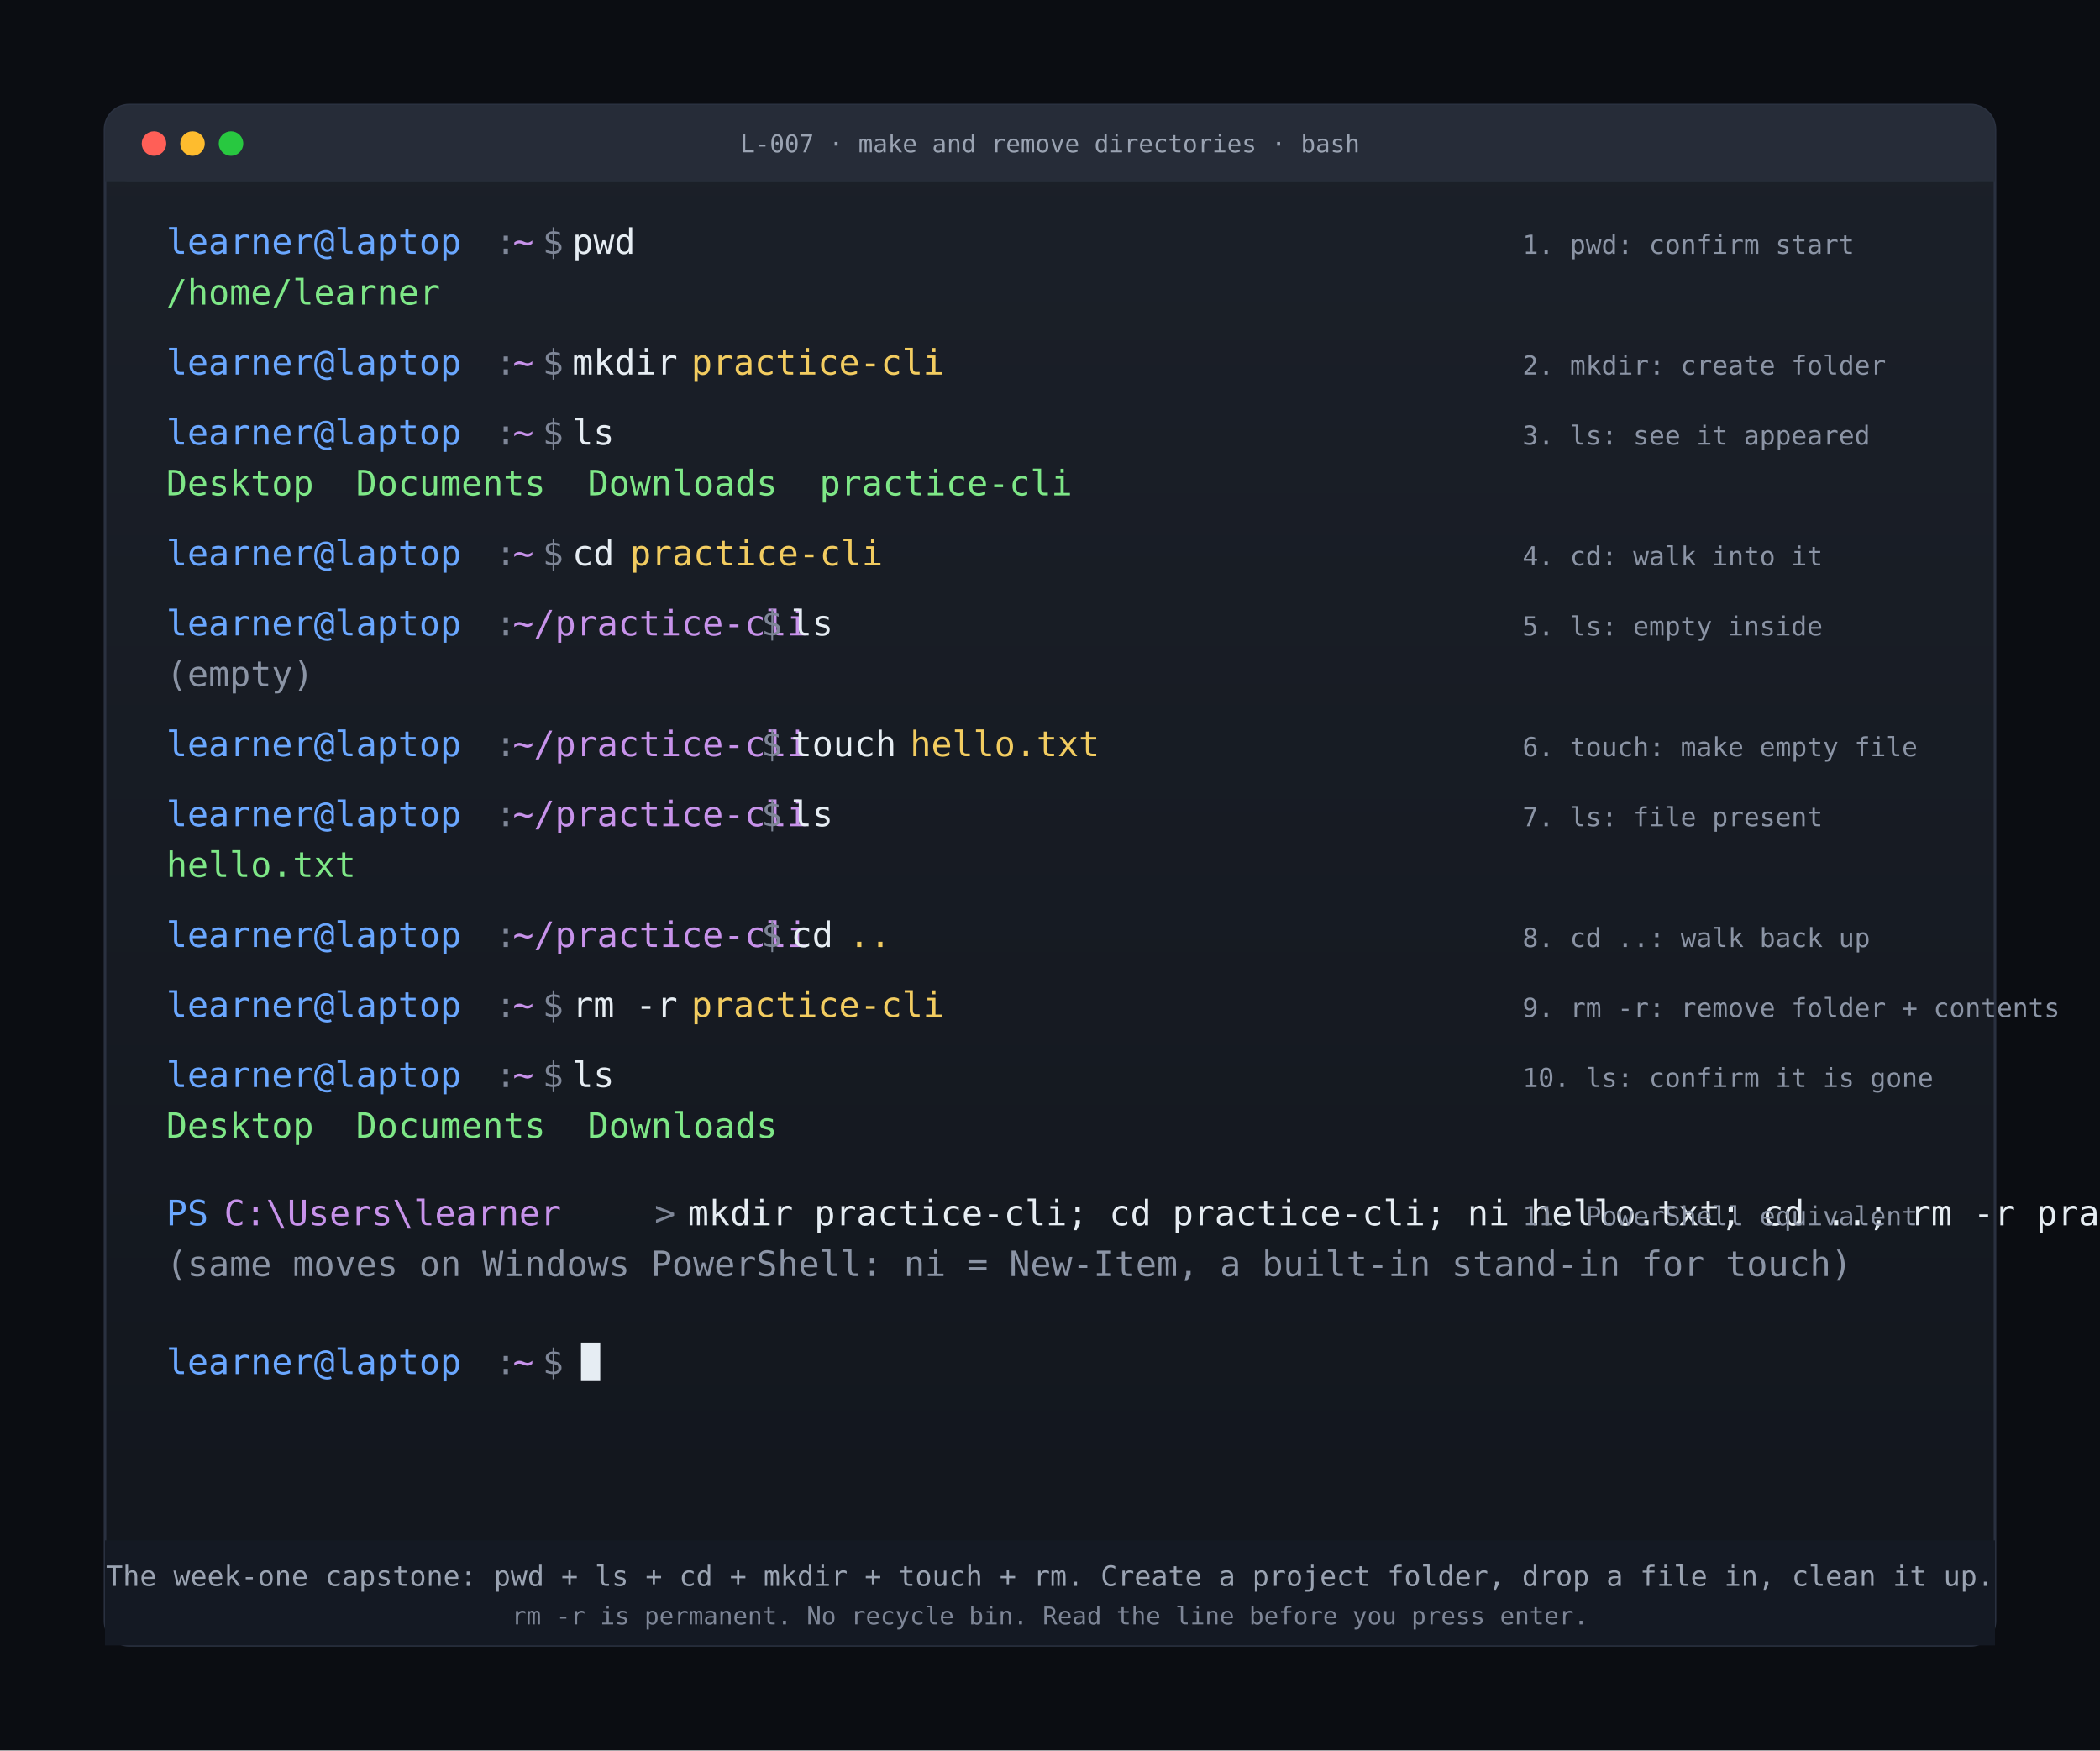
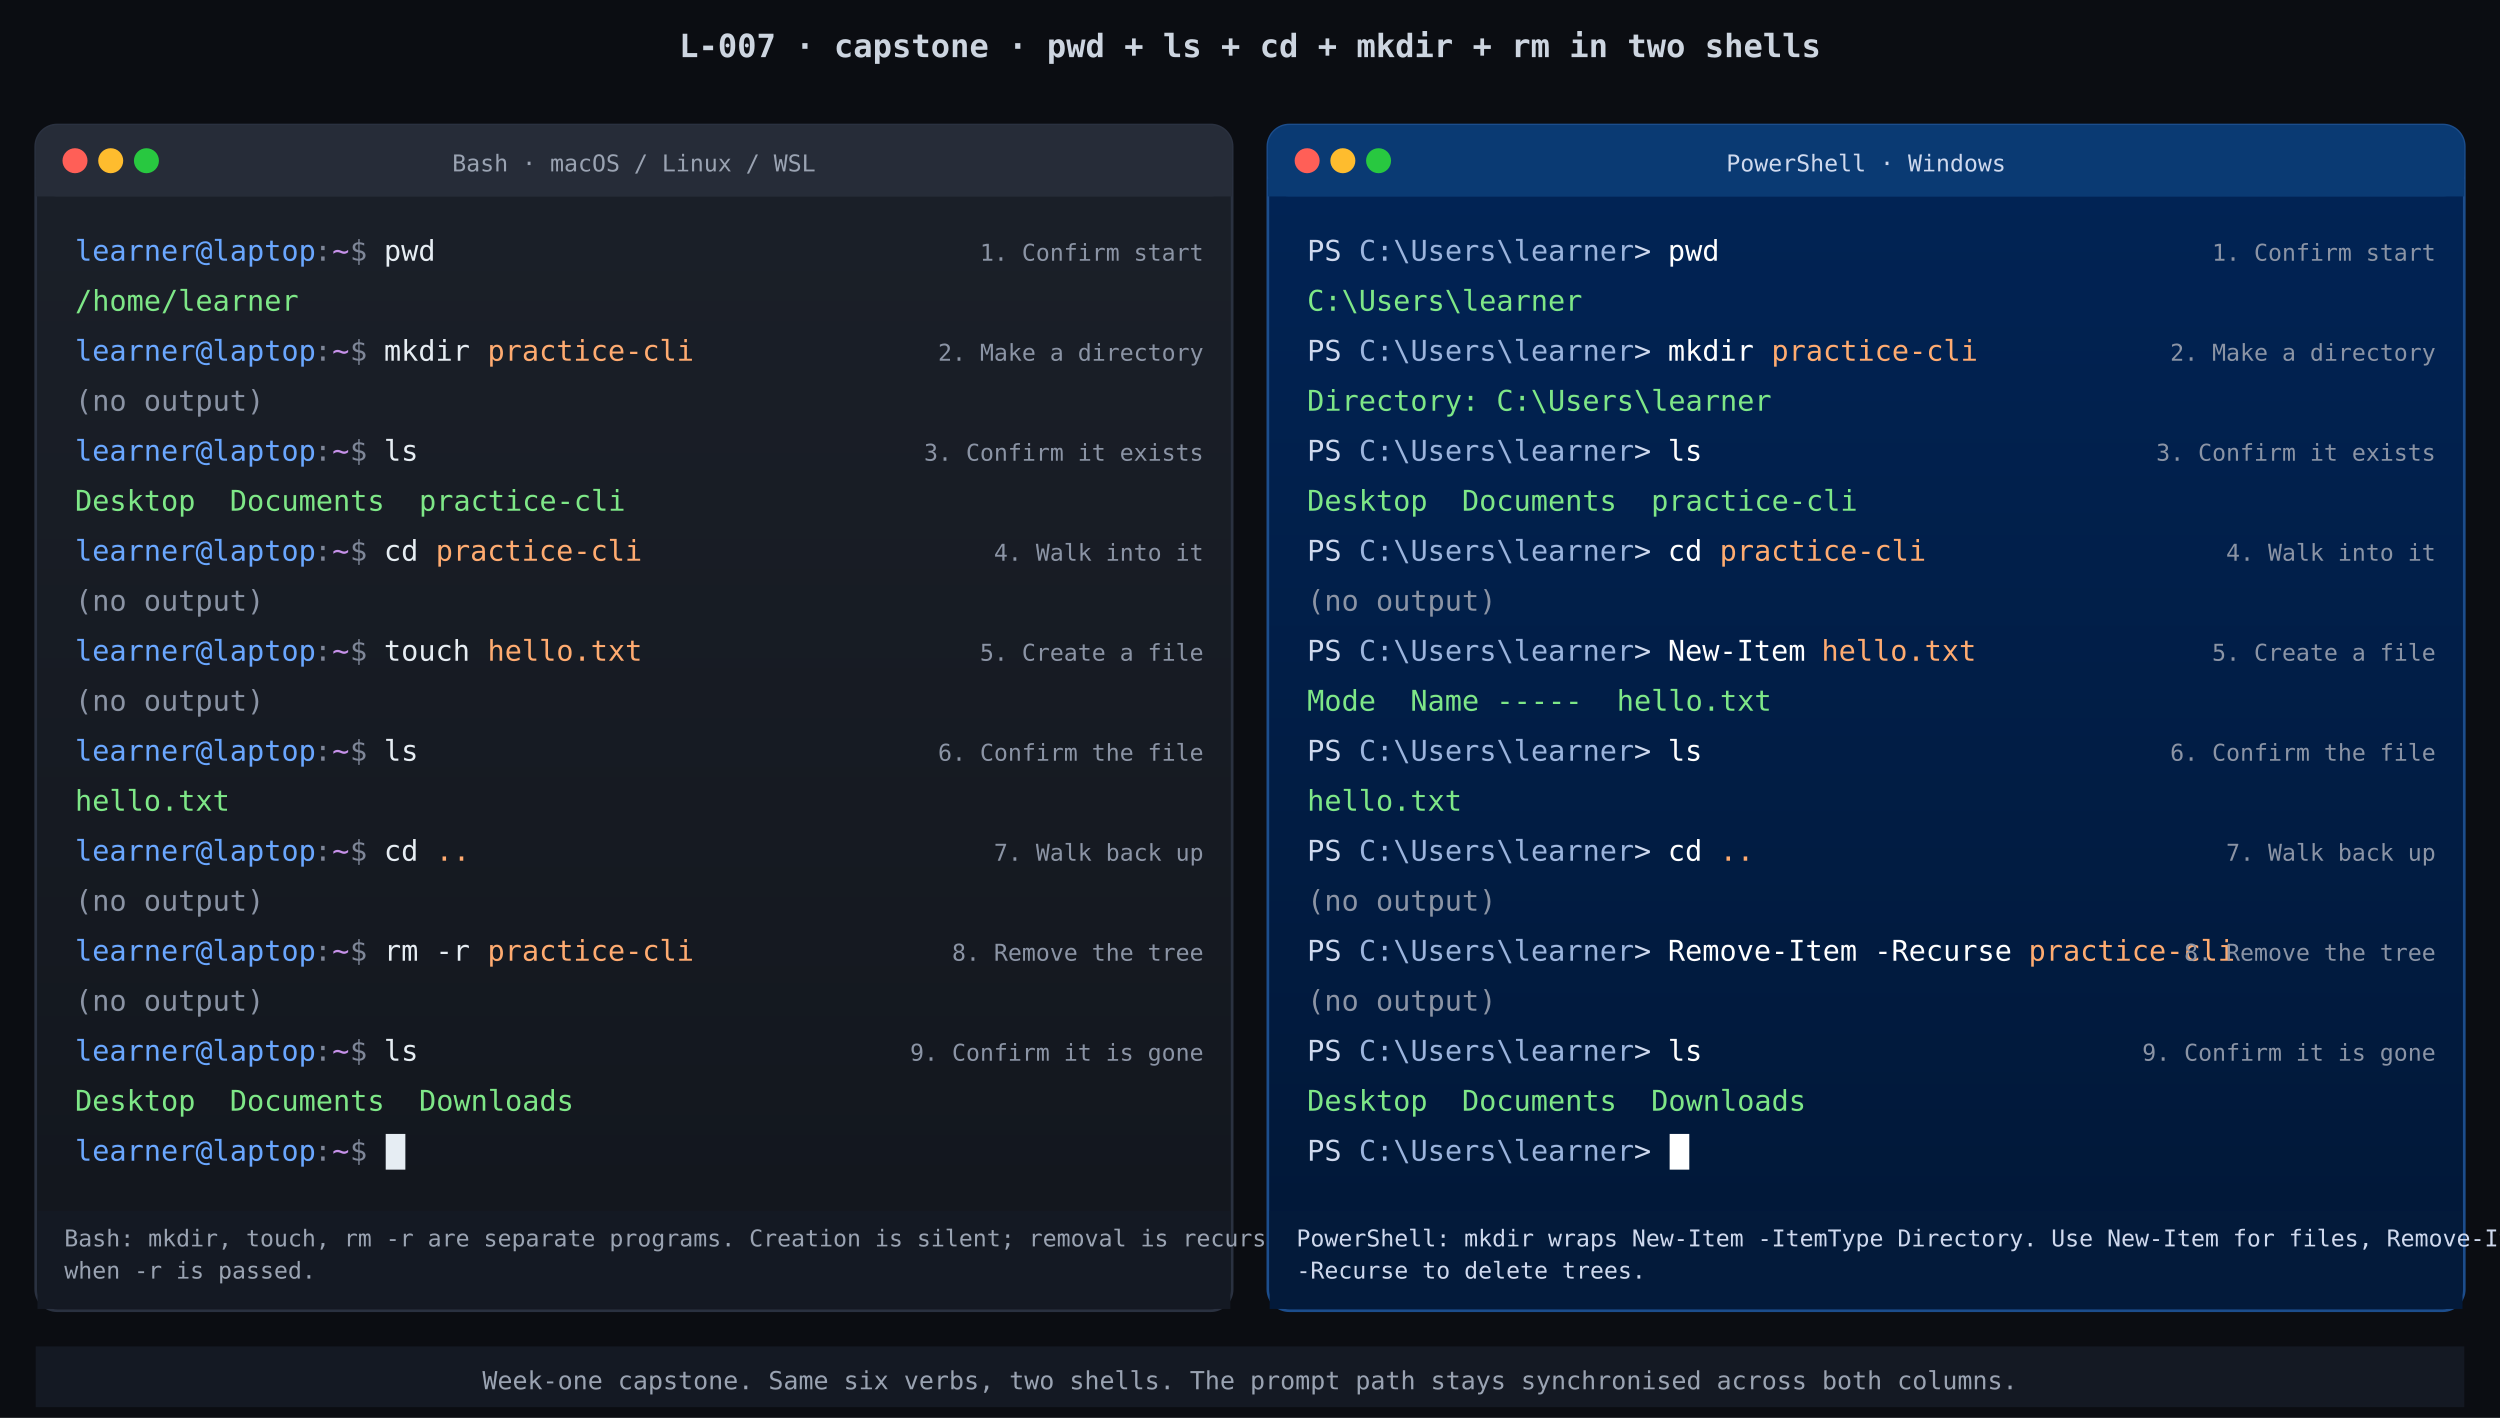
- <svg xmlns="http://www.w3.org/2000/svg" viewBox="0 0 1200 1000" width="1200" height="1000" font-family="'SF Mono','Fira Code','Consolas',monospace">
+ <svg xmlns="http://www.w3.org/2000/svg" viewBox="0 0 1400 794" width="1400" height="794" font-family="'SF Mono','Fira Code','Consolas',monospace">
  <defs>
-     <linearGradient id="bg" x1="0" y1="0" x2="0" y2="1">
+     <linearGradient id="bashbg" x1="0" y1="0" x2="0" y2="1">
      <stop offset="0" stop-color="#1b2029" />
      <stop offset="1" stop-color="#12161d" />
    </linearGradient>
+     <linearGradient id="psbg" x1="0" y1="0" x2="0" y2="1">
+       <stop offset="0" stop-color="#012456" />
+       <stop offset="1" stop-color="#011736" />
+     </linearGradient>
  </defs>
-   <rect width="1200" height="1000" fill="#0b0d12" />
-   <rect x="60" y="60" width="1080" height="880" rx="14" ry="14" fill="url(#bg)" stroke="#2a3140" stroke-width="1.5" />
-   <rect x="60" y="60" width="1080" height="44" rx="14" ry="14" fill="#262c38" />
-   <rect x="60" y="90" width="1080" height="14" fill="#262c38" />
-   <circle cx="88" cy="82" r="7" fill="#ff5f57" />
-   <circle cx="110" cy="82" r="7" fill="#febc2e" />
-   <circle cx="132" cy="82" r="7" fill="#28c840" />
-   <text x="600" y="87" text-anchor="middle" fill="#9aa3b2" font-size="14">L-007 · make and remove directories · bash</text>
-   <g font-size="20" xml:space="preserve">
-     <text x="95" y="145" fill="#6aa7ff">learner@laptop</text>
-     <text x="283" y="145" fill="#7e8697">:</text>
-     <text x="293" y="145" fill="#c792ea">~</text>
-     <text x="310" y="145" fill="#7e8697">$</text>
-     <text x="327" y="145" fill="#e6edf3">pwd</text>
-     <text x="95" y="174" fill="#7ee787">/home/learner</text>
-     <text x="95" y="214" fill="#6aa7ff">learner@laptop</text>
-     <text x="283" y="214" fill="#7e8697">:</text>
-     <text x="293" y="214" fill="#c792ea">~</text>
-     <text x="310" y="214" fill="#7e8697">$</text>
-     <text x="327" y="214" fill="#e6edf3">mkdir </text>
-     <text x="395" y="214" fill="#f2cc60">practice-cli</text>
-     <text x="95" y="254" fill="#6aa7ff">learner@laptop</text>
-     <text x="283" y="254" fill="#7e8697">:</text>
-     <text x="293" y="254" fill="#c792ea">~</text>
-     <text x="310" y="254" fill="#7e8697">$</text>
-     <text x="327" y="254" fill="#e6edf3">ls</text>
-     <text x="95" y="283" fill="#7ee787">Desktop  Documents  Downloads  practice-cli</text>
-     <text x="95" y="323" fill="#6aa7ff">learner@laptop</text>
-     <text x="283" y="323" fill="#7e8697">:</text>
-     <text x="293" y="323" fill="#c792ea">~</text>
-     <text x="310" y="323" fill="#7e8697">$</text>
-     <text x="327" y="323" fill="#e6edf3">cd </text>
-     <text x="360" y="323" fill="#f2cc60">practice-cli</text>
-     <text x="95" y="363" fill="#6aa7ff">learner@laptop</text>
-     <text x="283" y="363" fill="#7e8697">:</text>
-     <text x="293" y="363" fill="#c792ea">~/practice-cli</text>
-     <text x="435" y="363" fill="#7e8697">$</text>
-     <text x="452" y="363" fill="#e6edf3">ls</text>
-     <text x="95" y="392" fill="#8b94a5">(empty)</text>
-     <text x="95" y="432" fill="#6aa7ff">learner@laptop</text>
-     <text x="283" y="432" fill="#7e8697">:</text>
-     <text x="293" y="432" fill="#c792ea">~/practice-cli</text>
-     <text x="435" y="432" fill="#7e8697">$</text>
-     <text x="452" y="432" fill="#e6edf3">touch </text>
-     <text x="520" y="432" fill="#f2cc60">hello.txt</text>
-     <text x="95" y="472" fill="#6aa7ff">learner@laptop</text>
-     <text x="283" y="472" fill="#7e8697">:</text>
-     <text x="293" y="472" fill="#c792ea">~/practice-cli</text>
-     <text x="435" y="472" fill="#7e8697">$</text>
-     <text x="452" y="472" fill="#e6edf3">ls</text>
-     <text x="95" y="501" fill="#7ee787">hello.txt</text>
-     <text x="95" y="541" fill="#6aa7ff">learner@laptop</text>
-     <text x="283" y="541" fill="#7e8697">:</text>
-     <text x="293" y="541" fill="#c792ea">~/practice-cli</text>
-     <text x="435" y="541" fill="#7e8697">$</text>
-     <text x="452" y="541" fill="#e6edf3">cd </text>
-     <text x="485" y="541" fill="#f2cc60">..</text>
-     <text x="95" y="581" fill="#6aa7ff">learner@laptop</text>
-     <text x="283" y="581" fill="#7e8697">:</text>
-     <text x="293" y="581" fill="#c792ea">~</text>
-     <text x="310" y="581" fill="#7e8697">$</text>
-     <text x="327" y="581" fill="#e6edf3">rm -r </text>
-     <text x="395" y="581" fill="#f2cc60">practice-cli</text>
-     <text x="95" y="621" fill="#6aa7ff">learner@laptop</text>
-     <text x="283" y="621" fill="#7e8697">:</text>
-     <text x="293" y="621" fill="#c792ea">~</text>
-     <text x="310" y="621" fill="#7e8697">$</text>
-     <text x="327" y="621" fill="#e6edf3">ls</text>
-     <text x="95" y="650" fill="#7ee787">Desktop  Documents  Downloads</text>
-     <text x="95" y="700" fill="#6aa7ff">PS</text>
-     <text x="128" y="700" fill="#c792ea">C:\Users\learner</text>
-     <text x="374" y="700" fill="#7e8697">&gt;</text>
-     <text x="393" y="700" fill="#e6edf3">mkdir practice-cli; cd practice-cli; ni hello.txt; cd ..; rm -r practice-cli</text>
-     <text x="95" y="729" fill="#8b94a5">(same moves on Windows PowerShell: ni = New-Item, a built-in stand-in for touch)</text>
-     <text x="95" y="785" fill="#6aa7ff">learner@laptop</text>
-     <text x="283" y="785" fill="#7e8697">:</text>
-     <text x="293" y="785" fill="#c792ea">~</text>
-     <text x="310" y="785" fill="#7e8697">$</text>
-     <rect x="332" y="767" width="11" height="22" fill="#e6edf3">
+   <rect width="1400" height="794" fill="#0b0d12" />
+   <text x="700" y="32" text-anchor="middle" fill="#cdd5e0" font-size="18" font-weight="600">L-007 · capstone · pwd + ls + cd + mkdir + rm in two shells</text>
+   <rect x="20" y="70" width="670" height="664" rx="12" ry="12" fill="url(#bashbg)" stroke="#2a3140" stroke-width="1.5" />
+   <rect x="20" y="70" width="670" height="40" rx="12" ry="12" fill="#262c38" />
+   <rect x="20" y="100" width="670" height="10" fill="#262c38" />
+   <circle cx="42" cy="90" r="7" fill="#ff5f57" />
+   <circle cx="62" cy="90" r="7" fill="#febc2e" />
+   <circle cx="82" cy="90" r="7" fill="#28c840" />
+   <text x="355" y="96" text-anchor="middle" fill="#9aa3b2" font-size="13">Bash · macOS / Linux / WSL</text>
+   <rect x="21" y="678" width="668" height="55" fill="#141923" />
+   <text x="36" y="698" fill="#9aa3b2" font-size="13">Bash: mkdir, touch, rm -r are separate programs. Creation is silent; removal is recursive</text>
+   <text x="36" y="716" fill="#9aa3b2" font-size="13">when -r is passed.</text>
+   <rect x="710" y="70" width="670" height="664" rx="12" ry="12" fill="url(#psbg)" stroke="#1c4d8c" stroke-width="1.5" />
+   <rect x="710" y="70" width="670" height="40" rx="12" ry="12" fill="#0a3a73" />
+   <rect x="710" y="100" width="670" height="10" fill="#0a3a73" />
+   <circle cx="732" cy="90" r="7" fill="#ff5f57" />
+   <circle cx="752" cy="90" r="7" fill="#febc2e" />
+   <circle cx="772" cy="90" r="7" fill="#28c840" />
+   <text x="1045" y="96" text-anchor="middle" fill="#cfd9ee" font-size="13">PowerShell · Windows</text>
+   <rect x="711" y="678" width="668" height="55" fill="#031a3a" />
+   <text x="726" y="698" fill="#cfd9ee" font-size="13">PowerShell: mkdir wraps New-Item -ItemType Directory. Use New-Item for files, Remove-Item</text>
+   <text x="726" y="716" fill="#cfd9ee" font-size="13">-Recurse to delete trees.</text>
+   <g font-size="16" xml:space="preserve">
+     <text x="42" y="146" fill="#6aa7ff">learner@laptop</text>
+     <text x="176" y="146" fill="#7e8697">:</text>
+     <text x="186" y="146" fill="#c792ea">~</text>
+     <text x="196" y="146" fill="#7e8697">$ </text>
+     <text x="215" y="146" fill="#e6edf3">pwd</text>
+     <text x="42" y="174" fill="#7ee787">/home/learner</text>
+     <text x="42" y="202" fill="#6aa7ff">learner@laptop</text>
+     <text x="176" y="202" fill="#7e8697">:</text>
+     <text x="186" y="202" fill="#c792ea">~</text>
+     <text x="196" y="202" fill="#7e8697">$ </text>
+     <text x="215" y="202" fill="#e6edf3">mkdir </text>
+     <text x="273" y="202" fill="#ffab70">practice-cli</text>
+     <text x="42" y="230" fill="#8b94a5">(no output)</text>
+     <text x="42" y="258" fill="#6aa7ff">learner@laptop</text>
+     <text x="176" y="258" fill="#7e8697">:</text>
+     <text x="186" y="258" fill="#c792ea">~</text>
+     <text x="196" y="258" fill="#7e8697">$ </text>
+     <text x="215" y="258" fill="#e6edf3">ls</text>
+     <text x="42" y="286" fill="#7ee787">Desktop  Documents  practice-cli</text>
+     <text x="42" y="314" fill="#6aa7ff">learner@laptop</text>
+     <text x="176" y="314" fill="#7e8697">:</text>
+     <text x="186" y="314" fill="#c792ea">~</text>
+     <text x="196" y="314" fill="#7e8697">$ </text>
+     <text x="215" y="314" fill="#e6edf3">cd </text>
+     <text x="244" y="314" fill="#ffab70">practice-cli</text>
+     <text x="42" y="342" fill="#8b94a5">(no output)</text>
+     <text x="42" y="370" fill="#6aa7ff">learner@laptop</text>
+     <text x="176" y="370" fill="#7e8697">:</text>
+     <text x="186" y="370" fill="#c792ea">~</text>
+     <text x="196" y="370" fill="#7e8697">$ </text>
+     <text x="215" y="370" fill="#e6edf3">touch </text>
+     <text x="273" y="370" fill="#ffab70">hello.txt</text>
+     <text x="42" y="398" fill="#8b94a5">(no output)</text>
+     <text x="42" y="426" fill="#6aa7ff">learner@laptop</text>
+     <text x="176" y="426" fill="#7e8697">:</text>
+     <text x="186" y="426" fill="#c792ea">~</text>
+     <text x="196" y="426" fill="#7e8697">$ </text>
+     <text x="215" y="426" fill="#e6edf3">ls</text>
+     <text x="42" y="454" fill="#7ee787">hello.txt</text>
+     <text x="42" y="482" fill="#6aa7ff">learner@laptop</text>
+     <text x="176" y="482" fill="#7e8697">:</text>
+     <text x="186" y="482" fill="#c792ea">~</text>
+     <text x="196" y="482" fill="#7e8697">$ </text>
+     <text x="215" y="482" fill="#e6edf3">cd </text>
+     <text x="244" y="482" fill="#ffab70">..</text>
+     <text x="42" y="510" fill="#8b94a5">(no output)</text>
+     <text x="42" y="538" fill="#6aa7ff">learner@laptop</text>
+     <text x="176" y="538" fill="#7e8697">:</text>
+     <text x="186" y="538" fill="#c792ea">~</text>
+     <text x="196" y="538" fill="#7e8697">$ </text>
+     <text x="215" y="538" fill="#e6edf3">rm -r </text>
+     <text x="273" y="538" fill="#ffab70">practice-cli</text>
+     <text x="42" y="566" fill="#8b94a5">(no output)</text>
+     <text x="42" y="594" fill="#6aa7ff">learner@laptop</text>
+     <text x="176" y="594" fill="#7e8697">:</text>
+     <text x="186" y="594" fill="#c792ea">~</text>
+     <text x="196" y="594" fill="#7e8697">$ </text>
+     <text x="215" y="594" fill="#e6edf3">ls</text>
+     <text x="42" y="622" fill="#7ee787">Desktop  Documents  Downloads</text>
+     <text x="42" y="650" fill="#6aa7ff">learner@laptop</text>
+     <text x="176" y="650" fill="#7e8697">:</text>
+     <text x="186" y="650" fill="#c792ea">~</text>
+     <text x="196" y="650" fill="#7e8697">$ </text>
+     <rect x="216" y="635" width="11" height="20" fill="#e6edf3">
+       <animate attributeName="opacity" values="1;0;1" dur="1s" repeatCount="indefinite" />
+     </rect>
+     <text x="732" y="146" fill="#cfd9ee">PS </text>
+     <text x="761" y="146" fill="#9bb4dd">C:\Users\learner</text>
+     <text x="915" y="146" fill="#cfd9ee">&gt; </text>
+     <text x="934" y="146" fill="#ffffff">pwd</text>
+     <text x="732" y="174" fill="#7ee787">C:\Users\learner</text>
+     <text x="732" y="202" fill="#cfd9ee">PS </text>
+     <text x="761" y="202" fill="#9bb4dd">C:\Users\learner</text>
+     <text x="915" y="202" fill="#cfd9ee">&gt; </text>
+     <text x="934" y="202" fill="#ffffff">mkdir </text>
+     <text x="992" y="202" fill="#ffab70">practice-cli</text>
+     <text x="732" y="230" fill="#7ee787">Directory: C:\Users\learner</text>
+     <text x="732" y="258" fill="#cfd9ee">PS </text>
+     <text x="761" y="258" fill="#9bb4dd">C:\Users\learner</text>
+     <text x="915" y="258" fill="#cfd9ee">&gt; </text>
+     <text x="934" y="258" fill="#ffffff">ls</text>
+     <text x="732" y="286" fill="#7ee787">Desktop  Documents  practice-cli</text>
+     <text x="732" y="314" fill="#cfd9ee">PS </text>
+     <text x="761" y="314" fill="#9bb4dd">C:\Users\learner</text>
+     <text x="915" y="314" fill="#cfd9ee">&gt; </text>
+     <text x="934" y="314" fill="#ffffff">cd </text>
+     <text x="963" y="314" fill="#ffab70">practice-cli</text>
+     <text x="732" y="342" fill="#8b94a5">(no output)</text>
+     <text x="732" y="370" fill="#cfd9ee">PS </text>
+     <text x="761" y="370" fill="#9bb4dd">C:\Users\learner</text>
+     <text x="915" y="370" fill="#cfd9ee">&gt; </text>
+     <text x="934" y="370" fill="#ffffff">New-Item </text>
+     <text x="1020" y="370" fill="#ffab70">hello.txt</text>
+     <text x="732" y="398" fill="#7ee787">Mode  Name -----  hello.txt</text>
+     <text x="732" y="426" fill="#cfd9ee">PS </text>
+     <text x="761" y="426" fill="#9bb4dd">C:\Users\learner</text>
+     <text x="915" y="426" fill="#cfd9ee">&gt; </text>
+     <text x="934" y="426" fill="#ffffff">ls</text>
+     <text x="732" y="454" fill="#7ee787">hello.txt</text>
+     <text x="732" y="482" fill="#cfd9ee">PS </text>
+     <text x="761" y="482" fill="#9bb4dd">C:\Users\learner</text>
+     <text x="915" y="482" fill="#cfd9ee">&gt; </text>
+     <text x="934" y="482" fill="#ffffff">cd </text>
+     <text x="963" y="482" fill="#ffab70">..</text>
+     <text x="732" y="510" fill="#8b94a5">(no output)</text>
+     <text x="732" y="538" fill="#cfd9ee">PS </text>
+     <text x="761" y="538" fill="#9bb4dd">C:\Users\learner</text>
+     <text x="915" y="538" fill="#cfd9ee">&gt; </text>
+     <text x="934" y="538" fill="#ffffff">Remove-Item -Recurse </text>
+     <text x="1136" y="538" fill="#ffab70">practice-cli</text>
+     <text x="732" y="566" fill="#8b94a5">(no output)</text>
+     <text x="732" y="594" fill="#cfd9ee">PS </text>
+     <text x="761" y="594" fill="#9bb4dd">C:\Users\learner</text>
+     <text x="915" y="594" fill="#cfd9ee">&gt; </text>
+     <text x="934" y="594" fill="#ffffff">ls</text>
+     <text x="732" y="622" fill="#7ee787">Desktop  Documents  Downloads</text>
+     <text x="732" y="650" fill="#cfd9ee">PS </text>
+     <text x="761" y="650" fill="#9bb4dd">C:\Users\learner</text>
+     <text x="915" y="650" fill="#cfd9ee">&gt; </text>
+     <rect x="935" y="635" width="11" height="20" fill="#ffffff">
      <animate attributeName="opacity" values="1;0;1" dur="1s" repeatCount="indefinite" />
    </rect>
  </g>
-   <g font-size="15" fill="#8b94a5">
-     <text x="870" y="145">1. pwd: confirm start</text>
-     <text x="870" y="214">2. mkdir: create folder</text>
-     <text x="870" y="254">3. ls: see it appeared</text>
-     <text x="870" y="323">4. cd: walk into it</text>
-     <text x="870" y="363">5. ls: empty inside</text>
-     <text x="870" y="432">6. touch: make empty file</text>
-     <text x="870" y="472">7. ls: file present</text>
-     <text x="870" y="541">8. cd ..: walk back up</text>
-     <text x="870" y="581">9. rm -r: remove folder + contents</text>
-     <text x="870" y="621">10. ls: confirm it is gone</text>
-     <text x="870" y="700">11. PowerShell equivalent</text>
+   <g font-size="13" fill="#8b94a5">
+     <text x="674" y="146" text-anchor="end">1. Confirm start</text>
+     <text x="1364" y="146" text-anchor="end">1. Confirm start</text>
+     <text x="674" y="202" text-anchor="end">2. Make a directory</text>
+     <text x="1364" y="202" text-anchor="end">2. Make a directory</text>
+     <text x="674" y="258" text-anchor="end">3. Confirm it exists</text>
+     <text x="1364" y="258" text-anchor="end">3. Confirm it exists</text>
+     <text x="674" y="314" text-anchor="end">4. Walk into it</text>
+     <text x="1364" y="314" text-anchor="end">4. Walk into it</text>
+     <text x="674" y="370" text-anchor="end">5. Create a file</text>
+     <text x="1364" y="370" text-anchor="end">5. Create a file</text>
+     <text x="674" y="426" text-anchor="end">6. Confirm the file</text>
+     <text x="1364" y="426" text-anchor="end">6. Confirm the file</text>
+     <text x="674" y="482" text-anchor="end">7. Walk back up</text>
+     <text x="1364" y="482" text-anchor="end">7. Walk back up</text>
+     <text x="674" y="538" text-anchor="end">8. Remove the tree</text>
+     <text x="1364" y="538" text-anchor="end">8. Remove the tree</text>
+     <text x="674" y="594" text-anchor="end">9. Confirm it is gone</text>
+     <text x="1364" y="594" text-anchor="end">9. Confirm it is gone</text>
  </g>
-   <rect x="60" y="880" width="1080" height="60" fill="#141923" />
-   <text x="600" y="906" text-anchor="middle" fill="#9aa3b2" font-size="16">The week-one capstone: pwd + ls + cd + mkdir + touch + rm. Create a project folder, drop a file in, clean it up.</text>
-   <text x="600" y="928" text-anchor="middle" fill="#7e8697" font-size="14">rm -r is permanent. No recycle bin. Read the line before you press enter.</text>
+   <rect x="20" y="754" width="1360" height="34" fill="#141923" />
+   <text x="700" y="778" text-anchor="middle" fill="#9aa3b2" font-size="14">Week-one capstone. Same six verbs, two shells. The prompt path stays synchronised across both columns.</text>
</svg>
